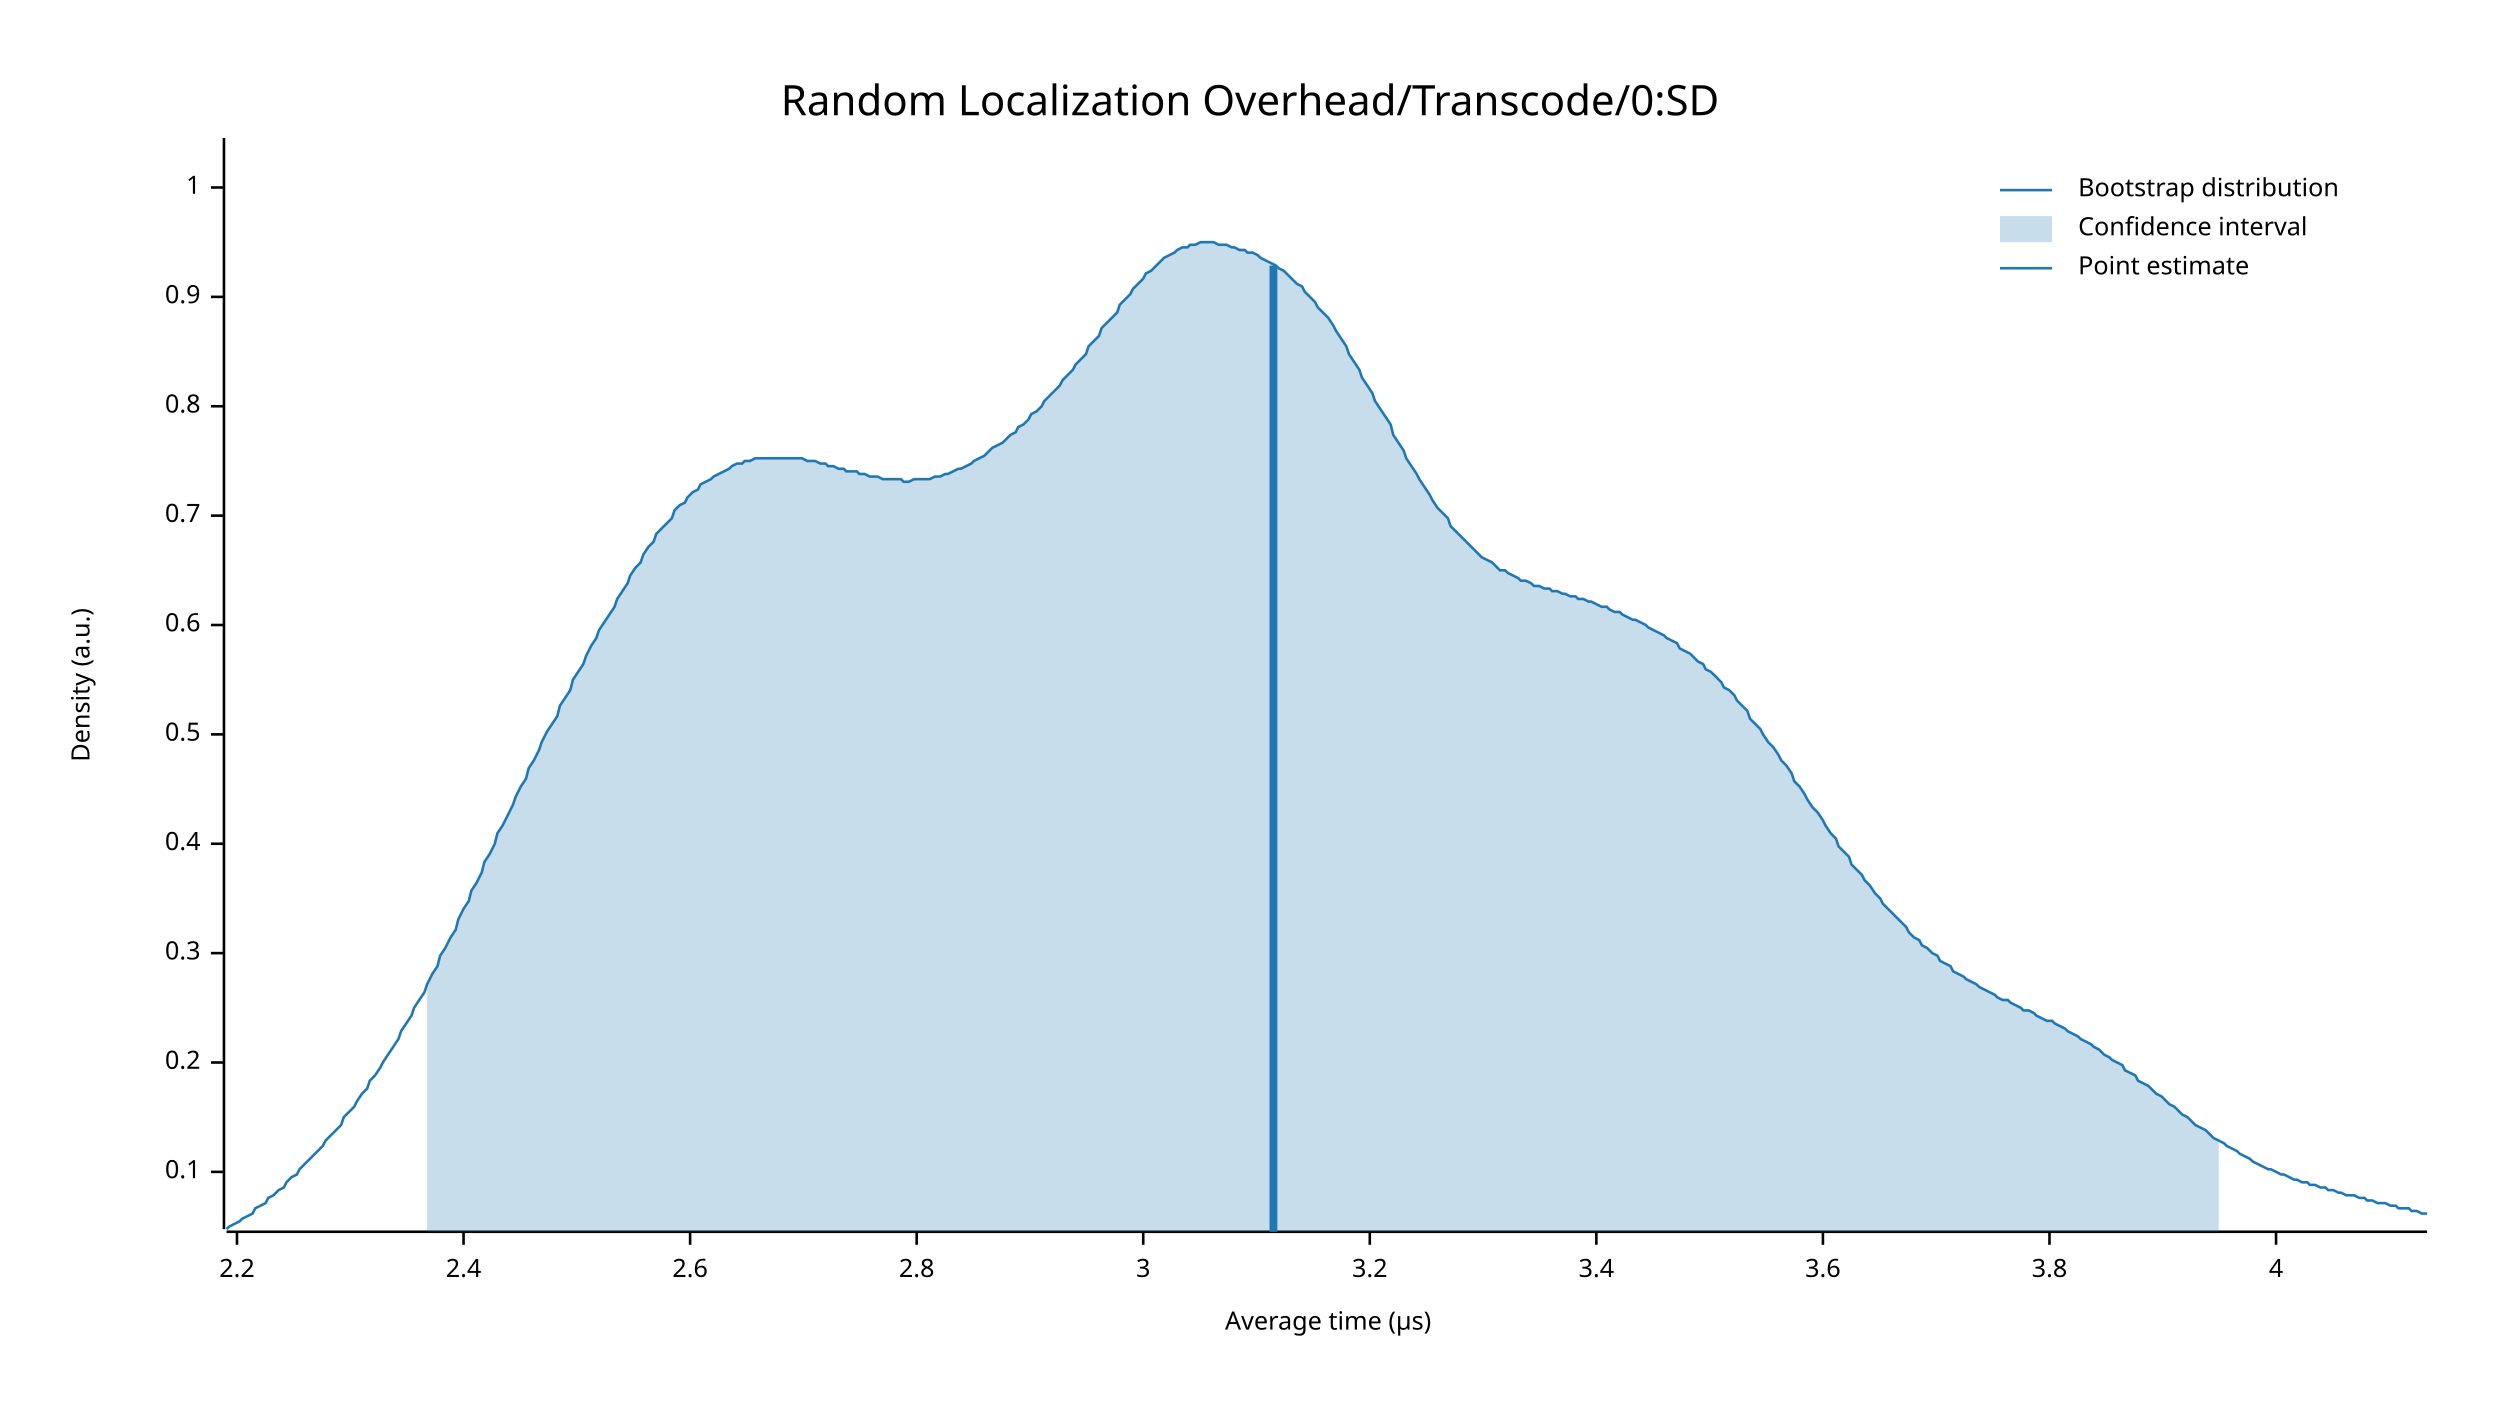
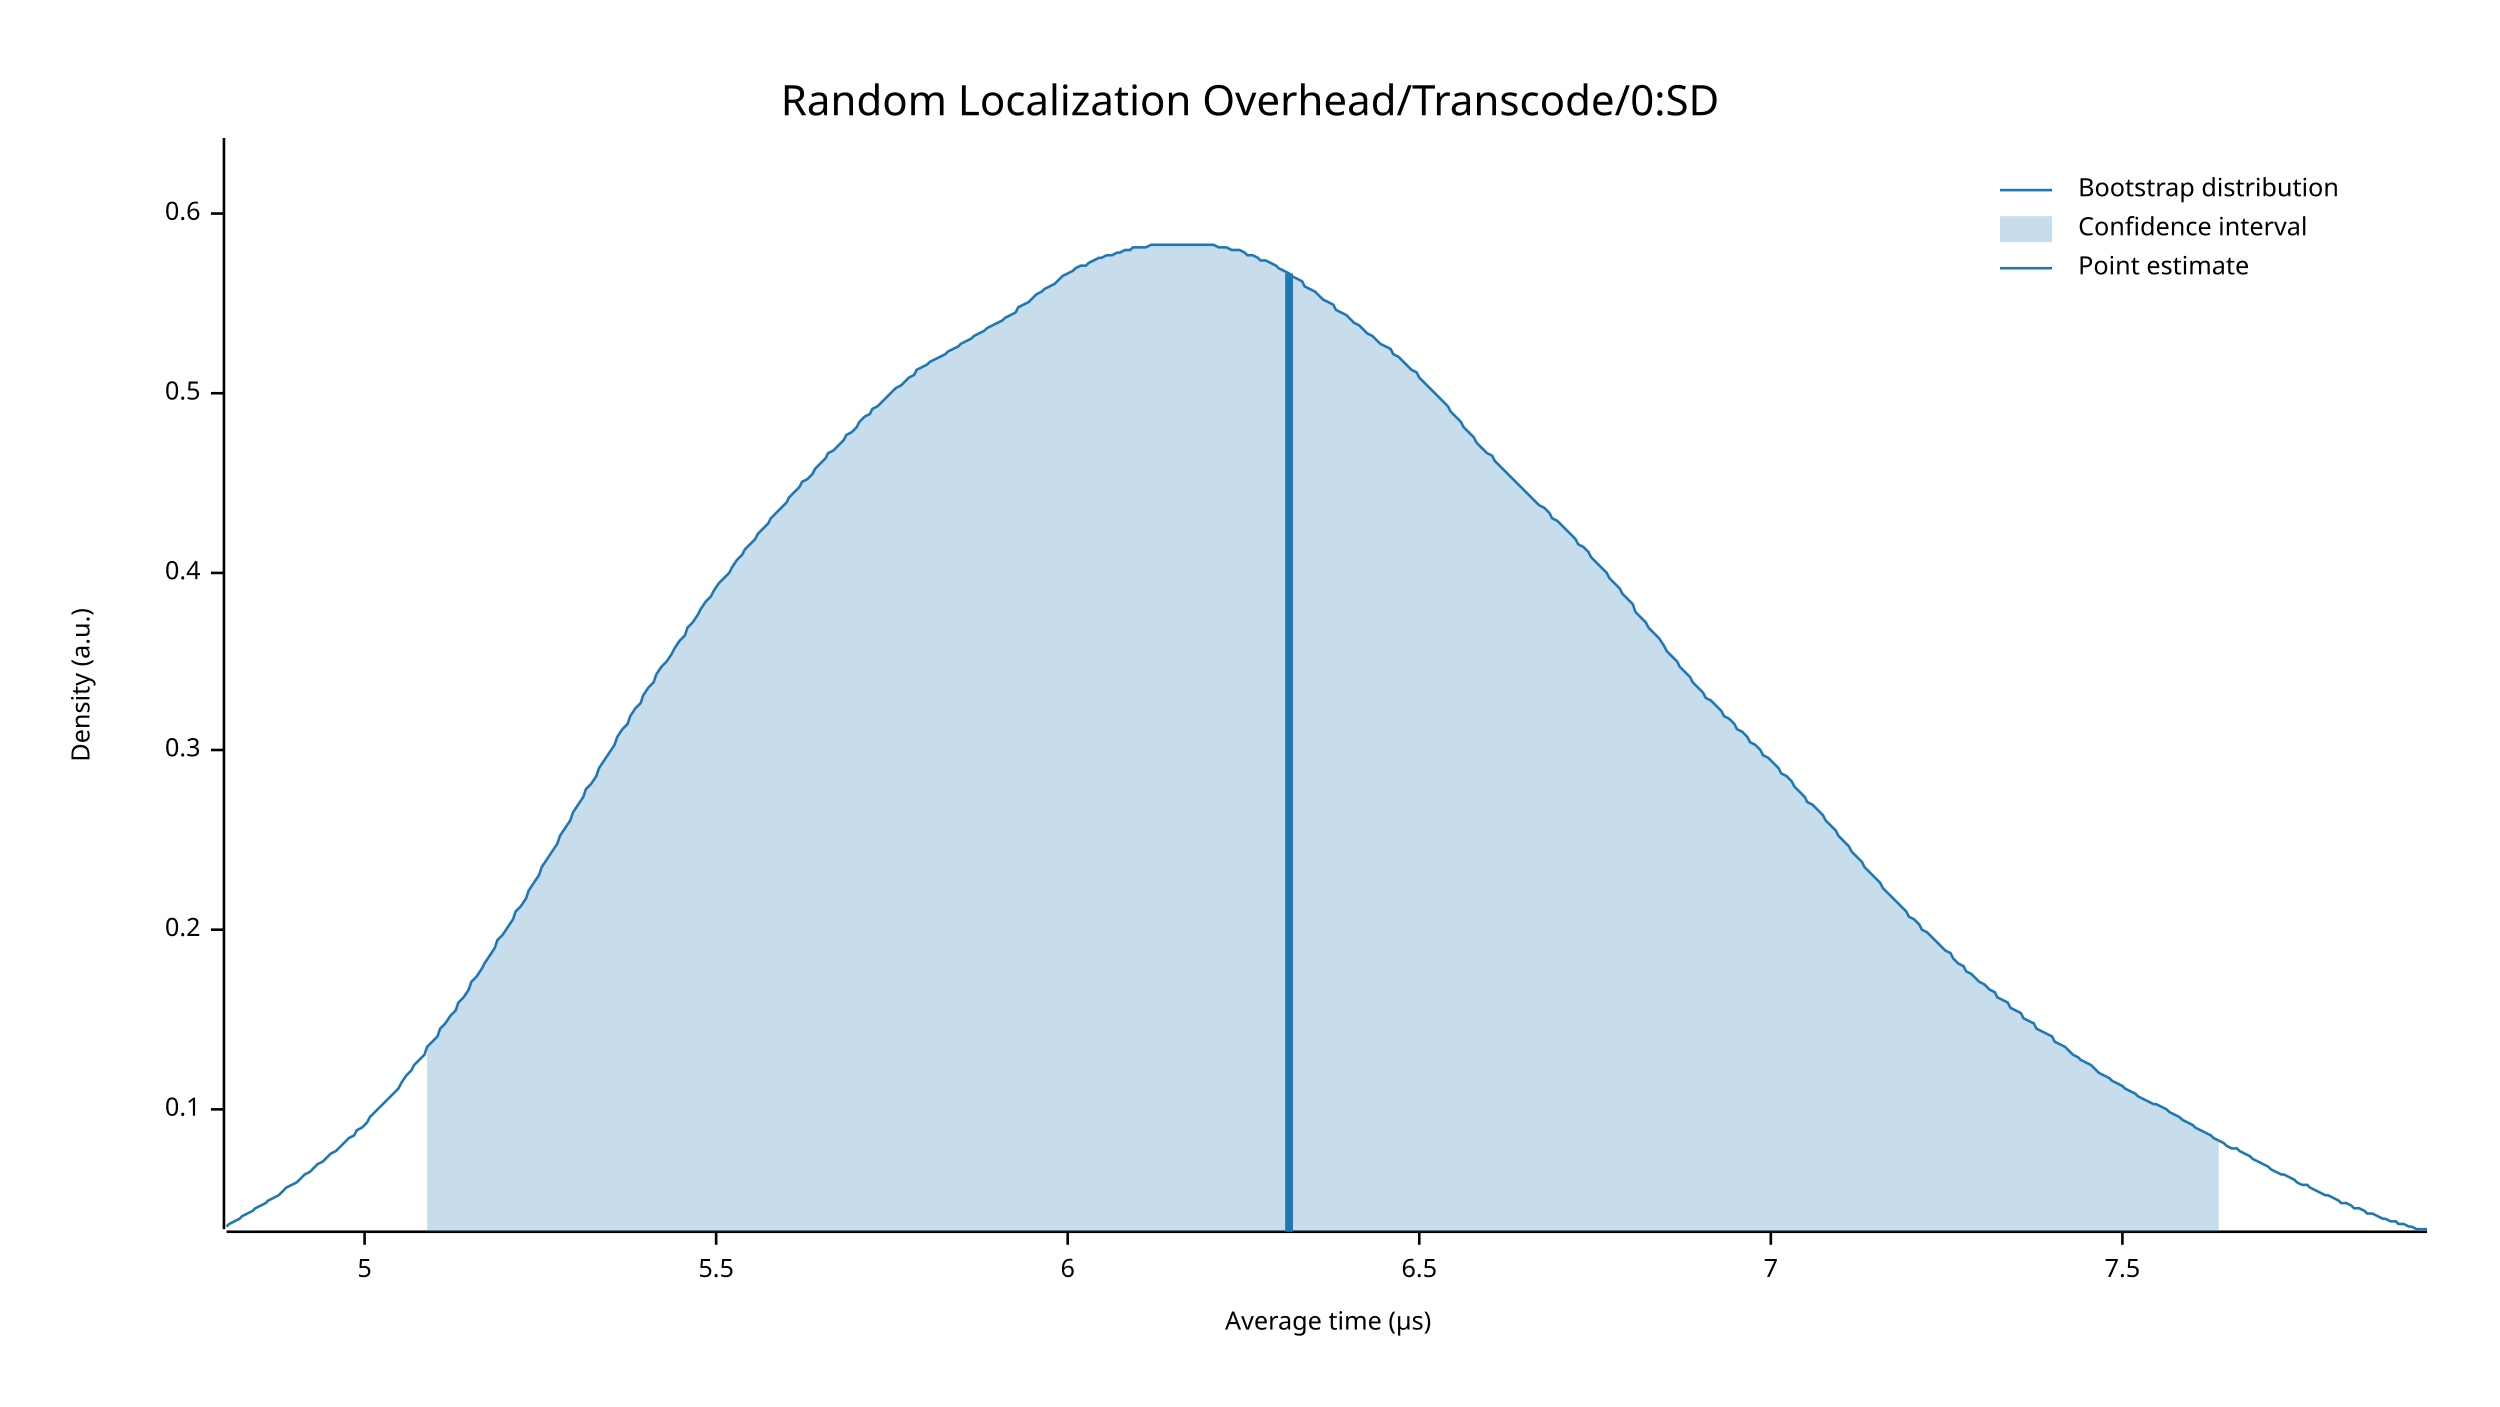
<svg xmlns="http://www.w3.org/2000/svg" width="960" height="540" viewBox="0 0 960 540">
  <text x="480" y="32" dy="0.76em" text-anchor="middle" font-family="sans-serif" font-size="16.129" opacity="1" fill="#000000">
Random Localization Overhead/Transcode/0:SD
</text>
  <text x="27" y="263" dy="0.76em" text-anchor="middle" font-family="sans-serif" font-size="9.677" opacity="1" fill="#000000" transform="rotate(270, 27, 263)">
Density (a.u.)
</text>
  <text x="510" y="513" dy="-0.5ex" text-anchor="middle" font-family="sans-serif" font-size="9.677" opacity="1" fill="#000000">
Average time (µs)
</text>
  <polyline fill="none" opacity="1" stroke="#000000" stroke-width="1" points="86,53 86,472 " />
-   <text x="77" y="450" dy="0.5ex" text-anchor="end" font-family="sans-serif" font-size="9.677" opacity="1" fill="#000000">
+   <text x="77" y="426" dy="0.5ex" text-anchor="end" font-family="sans-serif" font-size="9.677" opacity="1" fill="#000000">
0.1
</text>
-   <polyline fill="none" opacity="1" stroke="#000000" stroke-width="1" points="81,450 86,450 " />
-   <text x="77" y="408" dy="0.5ex" text-anchor="end" font-family="sans-serif" font-size="9.677" opacity="1" fill="#000000">
+   <polyline fill="none" opacity="1" stroke="#000000" stroke-width="1" points="81,426 86,426 " />
+   <text x="77" y="357" dy="0.5ex" text-anchor="end" font-family="sans-serif" font-size="9.677" opacity="1" fill="#000000">
0.2
</text>
-   <polyline fill="none" opacity="1" stroke="#000000" stroke-width="1" points="81,408 86,408 " />
-   <text x="77" y="366" dy="0.5ex" text-anchor="end" font-family="sans-serif" font-size="9.677" opacity="1" fill="#000000">
+   <polyline fill="none" opacity="1" stroke="#000000" stroke-width="1" points="81,357 86,357 " />
+   <text x="77" y="288" dy="0.5ex" text-anchor="end" font-family="sans-serif" font-size="9.677" opacity="1" fill="#000000">
0.3
</text>
-   <polyline fill="none" opacity="1" stroke="#000000" stroke-width="1" points="81,366 86,366 " />
-   <text x="77" y="324" dy="0.5ex" text-anchor="end" font-family="sans-serif" font-size="9.677" opacity="1" fill="#000000">
+   <polyline fill="none" opacity="1" stroke="#000000" stroke-width="1" points="81,288 86,288 " />
+   <text x="77" y="220" dy="0.5ex" text-anchor="end" font-family="sans-serif" font-size="9.677" opacity="1" fill="#000000">
0.4
</text>
-   <polyline fill="none" opacity="1" stroke="#000000" stroke-width="1" points="81,324 86,324 " />
-   <text x="77" y="282" dy="0.5ex" text-anchor="end" font-family="sans-serif" font-size="9.677" opacity="1" fill="#000000">
+   <polyline fill="none" opacity="1" stroke="#000000" stroke-width="1" points="81,220 86,220 " />
+   <text x="77" y="151" dy="0.5ex" text-anchor="end" font-family="sans-serif" font-size="9.677" opacity="1" fill="#000000">
0.5
</text>
-   <polyline fill="none" opacity="1" stroke="#000000" stroke-width="1" points="81,282 86,282 " />
-   <text x="77" y="240" dy="0.5ex" text-anchor="end" font-family="sans-serif" font-size="9.677" opacity="1" fill="#000000">
+   <polyline fill="none" opacity="1" stroke="#000000" stroke-width="1" points="81,151 86,151 " />
+   <text x="77" y="82" dy="0.5ex" text-anchor="end" font-family="sans-serif" font-size="9.677" opacity="1" fill="#000000">
0.6
</text>
-   <polyline fill="none" opacity="1" stroke="#000000" stroke-width="1" points="81,240 86,240 " />
-   <text x="77" y="198" dy="0.5ex" text-anchor="end" font-family="sans-serif" font-size="9.677" opacity="1" fill="#000000">
- 0.7
+   <polyline fill="none" opacity="1" stroke="#000000" stroke-width="1" points="81,82 86,82 " />
+   <polyline fill="none" opacity="1" stroke="#000000" stroke-width="1" points="87,473 932,473 " />
+   <text x="140" y="483" dy="0.76em" text-anchor="middle" font-family="sans-serif" font-size="9.677" opacity="1" fill="#000000">
+ 5
</text>
-   <polyline fill="none" opacity="1" stroke="#000000" stroke-width="1" points="81,198 86,198 " />
-   <text x="77" y="156" dy="0.5ex" text-anchor="end" font-family="sans-serif" font-size="9.677" opacity="1" fill="#000000">
- 0.8
+   <polyline fill="none" opacity="1" stroke="#000000" stroke-width="1" points="140,473 140,478 " />
+   <text x="275" y="483" dy="0.76em" text-anchor="middle" font-family="sans-serif" font-size="9.677" opacity="1" fill="#000000">
+ 5.5
</text>
-   <polyline fill="none" opacity="1" stroke="#000000" stroke-width="1" points="81,156 86,156 " />
-   <text x="77" y="114" dy="0.5ex" text-anchor="end" font-family="sans-serif" font-size="9.677" opacity="1" fill="#000000">
- 0.9
+   <polyline fill="none" opacity="1" stroke="#000000" stroke-width="1" points="275,473 275,478 " />
+   <text x="410" y="483" dy="0.76em" text-anchor="middle" font-family="sans-serif" font-size="9.677" opacity="1" fill="#000000">
+ 6
</text>
-   <polyline fill="none" opacity="1" stroke="#000000" stroke-width="1" points="81,114 86,114 " />
-   <text x="77" y="72" dy="0.5ex" text-anchor="end" font-family="sans-serif" font-size="9.677" opacity="1" fill="#000000">
- 1
+   <polyline fill="none" opacity="1" stroke="#000000" stroke-width="1" points="410,473 410,478 " />
+   <text x="545" y="483" dy="0.76em" text-anchor="middle" font-family="sans-serif" font-size="9.677" opacity="1" fill="#000000">
+ 6.5
</text>
-   <polyline fill="none" opacity="1" stroke="#000000" stroke-width="1" points="81,72 86,72 " />
-   <polyline fill="none" opacity="1" stroke="#000000" stroke-width="1" points="87,473 932,473 " />
-   <text x="91" y="483" dy="0.76em" text-anchor="middle" font-family="sans-serif" font-size="9.677" opacity="1" fill="#000000">
- 2.2
+   <polyline fill="none" opacity="1" stroke="#000000" stroke-width="1" points="545,473 545,478 " />
+   <text x="680" y="483" dy="0.76em" text-anchor="middle" font-family="sans-serif" font-size="9.677" opacity="1" fill="#000000">
+ 7
</text>
-   <polyline fill="none" opacity="1" stroke="#000000" stroke-width="1" points="91,473 91,478 " />
-   <text x="178" y="483" dy="0.76em" text-anchor="middle" font-family="sans-serif" font-size="9.677" opacity="1" fill="#000000">
- 2.4
+   <polyline fill="none" opacity="1" stroke="#000000" stroke-width="1" points="680,473 680,478 " />
+   <text x="815" y="483" dy="0.76em" text-anchor="middle" font-family="sans-serif" font-size="9.677" opacity="1" fill="#000000">
+ 7.5
</text>
-   <polyline fill="none" opacity="1" stroke="#000000" stroke-width="1" points="178,473 178,478 " />
-   <text x="265" y="483" dy="0.76em" text-anchor="middle" font-family="sans-serif" font-size="9.677" opacity="1" fill="#000000">
- 2.6
- </text>
-   <polyline fill="none" opacity="1" stroke="#000000" stroke-width="1" points="265,473 265,478 " />
-   <text x="352" y="483" dy="0.76em" text-anchor="middle" font-family="sans-serif" font-size="9.677" opacity="1" fill="#000000">
- 2.8
- </text>
-   <polyline fill="none" opacity="1" stroke="#000000" stroke-width="1" points="352,473 352,478 " />
-   <text x="439" y="483" dy="0.76em" text-anchor="middle" font-family="sans-serif" font-size="9.677" opacity="1" fill="#000000">
- 3
- </text>
-   <polyline fill="none" opacity="1" stroke="#000000" stroke-width="1" points="439,473 439,478 " />
-   <text x="526" y="483" dy="0.76em" text-anchor="middle" font-family="sans-serif" font-size="9.677" opacity="1" fill="#000000">
- 3.2
- </text>
-   <polyline fill="none" opacity="1" stroke="#000000" stroke-width="1" points="526,473 526,478 " />
-   <text x="613" y="483" dy="0.76em" text-anchor="middle" font-family="sans-serif" font-size="9.677" opacity="1" fill="#000000">
- 3.4
- </text>
-   <polyline fill="none" opacity="1" stroke="#000000" stroke-width="1" points="613,473 613,478 " />
-   <text x="700" y="483" dy="0.76em" text-anchor="middle" font-family="sans-serif" font-size="9.677" opacity="1" fill="#000000">
- 3.6
- </text>
-   <polyline fill="none" opacity="1" stroke="#000000" stroke-width="1" points="700,473 700,478 " />
-   <text x="787" y="483" dy="0.76em" text-anchor="middle" font-family="sans-serif" font-size="9.677" opacity="1" fill="#000000">
- 3.8
- </text>
-   <polyline fill="none" opacity="1" stroke="#000000" stroke-width="1" points="787,473 787,478 " />
-   <text x="874" y="483" dy="0.76em" text-anchor="middle" font-family="sans-serif" font-size="9.677" opacity="1" fill="#000000">
- 4
- </text>
-   <polyline fill="none" opacity="1" stroke="#000000" stroke-width="1" points="874,473 874,478 " />
-   <polyline fill="none" opacity="1" stroke="#1F78B4" stroke-width="1" points="87,472 88,471 90,470 92,469 93,468 95,467 97,466 98,464 100,463 102,462 103,460 105,459 107,457 109,456 110,454 112,452 114,451 115,449 117,447 119,445 120,444 122,442 124,440 125,438 127,436 129,434 131,432 132,429 134,427 136,425 137,423 139,420 141,418 142,415 144,413 146,410 147,408 149,405 151,402 153,399 154,396 156,393 158,390 159,387 161,384 163,381 164,378 166,374 168,371 169,367 171,364 173,360 175,357 176,353 178,349 180,346 181,342 183,339 185,335 186,331 188,328 190,324 191,320 193,317 195,313 197,309 198,306 200,302 202,299 203,295 205,292 207,288 208,285 210,281 212,278 214,275 215,271 217,268 219,265 220,261 222,258 224,255 225,252 227,248 229,245 230,242 232,239 234,236 236,233 237,230 239,227 241,224 242,221 244,218 246,216 247,213 249,210 251,208 252,205 254,203 256,201 258,199 259,196 261,194 263,193 264,191 266,189 268,188 269,186 271,185 273,184 274,183 276,182 278,181 280,180 281,179 283,178 285,178 286,177 288,177 290,176 291,176 293,176 295,176 296,176 298,176 300,176 302,176 303,176 305,176 307,176 308,176 310,177 312,177 313,177 315,178 317,178 318,179 320,179 322,180 324,180 325,181 327,181 329,181 330,182 332,182 334,183 335,183 337,183 339,184 341,184 342,184 344,184 346,184 347,185 349,185 351,184 352,184 354,184 356,184 357,184 359,183 361,183 363,182 364,182 366,181 368,180 369,180 371,179 373,178 374,177 376,176 378,175 379,174 381,172 383,171 385,170 386,169 388,167 390,166 391,164 393,163 395,161 396,159 398,158 400,156 401,154 403,152 405,150 407,148 408,146 410,144 412,142 413,140 415,138 417,136 418,133 420,131 422,129 423,126 425,124 427,122 429,120 430,117 432,115 434,113 435,111 437,109 439,107 440,105 442,104 444,102 445,101 447,99 449,98 451,97 452,96 454,95 456,95 457,94 459,94 461,93 462,93 464,93 466,93 468,94 469,94 471,94 473,95 474,95 476,96 478,96 479,97 481,97 483,98 484,99 486,100 488,101 490,102 491,103 493,104 495,106 496,107 498,109 500,110 501,112 503,114 505,116 506,118 508,120 510,122 512,125 513,127 515,130 517,133 518,136 520,139 522,142 523,145 525,148 527,151 528,154 530,157 532,160 534,163 535,167 537,170 539,173 540,176 542,179 544,182 545,184 547,187 549,190 550,192 552,195 554,197 556,199 557,202 559,204 561,206 562,207 564,209 566,211 567,212 569,214 571,215 573,216 574,217 576,219 578,219 579,220 581,221 583,222 584,223 586,223 588,224 589,225 591,225 593,226 595,226 596,227 598,227 600,228 601,228 603,229 605,229 606,230 608,230 610,231 611,231 613,232 615,233 617,233 618,234 620,235 622,235 623,236 625,237 627,238 628,238 630,239 632,240 633,241 635,242 637,243 639,244 640,245 642,246 644,247 645,249 647,250 649,251 650,252 652,254 654,255 655,257 657,258 659,260 661,262 662,264 664,265 666,267 667,269 669,271 671,273 672,276 674,278 676,280 677,282 679,285 681,287 683,290 684,292 686,294 688,297 689,300 691,302 693,305 694,307 696,310 698,312 700,315 701,317 703,320 705,322 706,325 708,327 710,329 711,332 713,334 715,336 716,338 718,340 720,343 722,345 723,347 725,349 727,351 728,352 730,354 732,356 733,358 735,360 737,361 738,363 740,364 742,366 744,367 745,369 747,370 749,371 750,373 752,374 754,375 755,376 757,377 759,378 760,379 762,380 764,381 766,382 767,383 769,384 771,384 772,385 774,386 776,387 777,388 779,388 781,389 782,390 784,391 786,392 788,392 789,393 791,394 793,395 794,396 796,397 798,398 799,399 801,400 803,401 804,402 806,403 808,405 810,406 811,407 813,408 815,409 816,411 818,412 820,413 821,415 823,416 825,417 827,419 828,420 830,421 832,423 833,424 835,425 837,427 838,428 840,429 842,431 843,432 845,433 847,434 849,436 850,437 852,438 854,439 855,440 857,441 859,442 860,443 862,444 864,445 865,446 867,447 869,448 871,449 872,449 874,450 876,451 877,451 879,452 881,453 882,453 884,454 886,454 887,455 889,455 891,456 893,456 894,457 896,457 898,458 899,458 901,459 903,459 904,459 906,460 908,460 909,461 911,461 913,462 915,462 916,462 918,463 920,463 921,464 923,464 925,464 926,465 928,465 930,466 932,466 " />
-   <polygon opacity="0.25" fill="#1F78B4" points="164,378 166,374 168,371 169,367 171,364 173,360 175,357 176,353 178,349 180,346 181,342 183,339 185,335 186,331 188,328 190,324 191,320 193,317 195,313 197,309 198,306 200,302 202,299 203,295 205,292 207,288 208,285 210,281 212,278 214,275 215,271 217,268 219,265 220,261 222,258 224,255 225,252 227,248 229,245 230,242 232,239 234,236 236,233 237,230 239,227 241,224 242,221 244,218 246,216 247,213 249,210 251,208 252,205 254,203 256,201 258,199 259,196 261,194 263,193 264,191 266,189 268,188 269,186 271,185 273,184 274,183 276,182 278,181 280,180 281,179 283,178 285,178 286,177 288,177 290,176 291,176 293,176 295,176 296,176 298,176 300,176 302,176 303,176 305,176 307,176 308,176 310,177 312,177 313,177 315,178 317,178 318,179 320,179 322,180 324,180 325,181 327,181 329,181 330,182 332,182 334,183 335,183 337,183 339,184 341,184 342,184 344,184 346,184 347,185 349,185 351,184 352,184 354,184 356,184 357,184 359,183 361,183 363,182 364,182 366,181 368,180 369,180 371,179 373,178 374,177 376,176 378,175 379,174 381,172 383,171 385,170 386,169 388,167 390,166 391,164 393,163 395,161 396,159 398,158 400,156 401,154 403,152 405,150 407,148 408,146 410,144 412,142 413,140 415,138 417,136 418,133 420,131 422,129 423,126 425,124 427,122 429,120 430,117 432,115 434,113 435,111 437,109 439,107 440,105 442,104 444,102 445,101 447,99 449,98 451,97 452,96 454,95 456,95 457,94 459,94 461,93 462,93 464,93 466,93 468,94 469,94 471,94 473,95 474,95 476,96 478,96 479,97 481,97 483,98 484,99 486,100 488,101 490,102 491,103 493,104 495,106 496,107 498,109 500,110 501,112 503,114 505,116 506,118 508,120 510,122 512,125 513,127 515,130 517,133 518,136 520,139 522,142 523,145 525,148 527,151 528,154 530,157 532,160 534,163 535,167 537,170 539,173 540,176 542,179 544,182 545,184 547,187 549,190 550,192 552,195 554,197 556,199 557,202 559,204 561,206 562,207 564,209 566,211 567,212 569,214 571,215 573,216 574,217 576,219 578,219 579,220 581,221 583,222 584,223 586,223 588,224 589,225 591,225 593,226 595,226 596,227 598,227 600,228 601,228 603,229 605,229 606,230 608,230 610,231 611,231 613,232 615,233 617,233 618,234 620,235 622,235 623,236 625,237 627,238 628,238 630,239 632,240 633,241 635,242 637,243 639,244 640,245 642,246 644,247 645,249 647,250 649,251 650,252 652,254 654,255 655,257 657,258 659,260 661,262 662,264 664,265 666,267 667,269 669,271 671,273 672,276 674,278 676,280 677,282 679,285 681,287 683,290 684,292 686,294 688,297 689,300 691,302 693,305 694,307 696,310 698,312 700,315 701,317 703,320 705,322 706,325 708,327 710,329 711,332 713,334 715,336 716,338 718,340 720,343 722,345 723,347 725,349 727,351 728,352 730,354 732,356 733,358 735,360 737,361 738,363 740,364 742,366 744,367 745,369 747,370 749,371 750,373 752,374 754,375 755,376 757,377 759,378 760,379 762,380 764,381 766,382 767,383 769,384 771,384 772,385 774,386 776,387 777,388 779,388 781,389 782,390 784,391 786,392 788,392 789,393 791,394 793,395 794,396 796,397 798,398 799,399 801,400 803,401 804,402 806,403 808,405 810,406 811,407 813,408 815,409 816,411 818,412 820,413 821,415 823,416 825,417 827,419 828,420 830,421 832,423 833,424 835,425 837,427 838,428 840,429 842,431 843,432 845,433 847,434 849,436 850,437 852,438 852,473 164,473 " />
-   <polyline fill="none" opacity="1" stroke="#1F78B4" stroke-width="3" points="489,473 489,102 " />
+   <polyline fill="none" opacity="1" stroke="#000000" stroke-width="1" points="815,473 815,478 " />
+   <polyline fill="none" opacity="1" stroke="#1F78B4" stroke-width="1" points="87,471 88,470 90,469 92,468 93,467 95,466 97,465 98,464 100,463 102,462 103,461 105,460 107,459 109,457 110,456 112,455 114,454 115,453 117,451 119,450 120,449 122,447 124,446 125,445 127,443 129,442 131,440 132,439 134,437 136,436 137,434 139,433 141,431 142,429 144,427 146,425 147,424 149,422 151,420 153,418 154,416 156,413 158,411 159,409 161,407 163,405 164,402 166,400 168,398 169,395 171,393 173,390 175,388 176,385 178,383 180,380 181,377 183,375 185,372 186,370 188,367 190,364 191,361 193,359 195,356 197,353 198,350 200,348 202,345 203,342 205,339 207,336 208,333 210,330 212,327 214,324 215,321 217,318 219,315 220,312 222,309 224,306 225,303 227,301 229,298 230,295 232,292 234,289 236,286 237,283 239,280 241,278 242,275 244,272 246,270 247,267 249,264 251,262 252,259 254,256 256,254 258,251 259,249 261,246 263,244 264,241 266,239 268,236 269,234 271,231 273,229 274,227 276,224 278,222 280,220 281,218 283,215 285,213 286,211 288,209 290,207 291,205 293,203 295,201 296,199 298,197 300,195 302,193 303,191 305,189 307,187 308,185 310,184 312,182 313,180 315,178 317,176 318,174 320,173 322,171 324,169 325,167 327,166 329,164 330,162 332,160 334,159 335,157 337,156 339,154 341,152 342,151 344,149 346,148 347,147 349,145 351,144 352,142 354,141 356,140 357,139 359,138 361,137 363,136 364,135 366,134 368,133 369,132 371,131 373,130 374,129 376,128 378,127 379,126 381,125 383,124 385,123 386,122 388,121 390,120 391,118 393,117 395,116 396,115 398,113 400,112 401,111 403,110 405,109 407,107 408,106 410,105 412,104 413,103 415,102 417,102 418,101 420,100 422,99 423,99 425,98 427,98 429,97 430,97 432,96 434,96 435,95 437,95 439,95 440,95 442,94 444,94 445,94 447,94 449,94 451,94 452,94 454,94 456,94 457,94 459,94 461,94 462,94 464,94 466,94 468,95 469,95 471,95 473,96 474,96 476,96 478,97 479,98 481,98 483,99 484,100 486,100 488,101 490,102 491,103 493,104 495,105 496,106 498,107 500,108 501,110 503,111 505,112 506,113 508,115 510,116 512,117 513,119 515,120 517,121 518,122 520,124 522,125 523,126 525,128 527,129 528,130 530,132 532,133 534,134 535,136 537,137 539,139 540,140 542,142 544,143 545,145 547,147 549,149 550,150 552,152 554,154 556,156 557,158 559,160 561,162 562,164 564,166 566,168 567,170 569,172 571,174 573,175 574,177 576,179 578,181 579,182 581,184 583,186 584,187 586,189 588,191 589,192 591,194 593,195 595,197 596,199 598,200 600,202 601,203 603,205 605,207 606,209 608,210 610,212 611,214 613,216 615,218 617,220 618,222 620,224 622,226 623,228 625,230 627,232 628,235 630,237 632,239 633,241 635,243 637,245 639,248 640,250 642,252 644,254 645,256 647,258 649,260 650,262 652,264 654,266 655,268 657,269 659,271 661,273 662,275 664,276 666,278 667,280 669,281 671,283 672,285 674,286 676,288 677,290 679,291 681,293 683,295 684,297 686,298 688,300 689,302 691,304 693,306 694,308 696,309 698,311 700,313 701,315 703,317 705,319 706,321 708,323 710,325 711,327 713,329 715,331 716,333 718,335 720,337 722,339 723,341 725,343 727,345 728,346 730,348 732,350 733,352 735,353 737,355 738,357 740,358 742,360 744,362 745,363 747,365 749,366 750,368 752,370 754,371 755,373 757,374 759,376 760,377 762,378 764,380 766,381 767,383 769,384 771,385 772,387 774,388 776,389 777,391 779,392 781,393 782,395 784,396 786,397 788,398 789,400 791,401 793,402 794,403 796,405 798,406 799,407 801,408 803,409 804,410 806,412 808,413 810,414 811,415 813,416 815,417 816,418 818,419 820,420 821,421 823,422 825,423 827,424 828,424 830,425 832,426 833,427 835,428 837,429 838,430 840,431 842,432 843,433 845,434 847,435 849,436 850,437 852,438 854,439 855,440 857,441 859,441 860,442 862,443 864,444 865,445 867,446 869,447 871,448 872,449 874,450 876,451 877,451 879,452 881,453 882,454 884,455 886,455 887,456 889,457 891,458 893,459 894,459 896,460 898,461 899,462 901,462 903,463 904,464 906,464 908,465 909,466 911,466 913,467 915,468 916,468 918,469 920,469 921,470 923,470 925,471 926,471 928,472 930,472 932,472 " />
+   <polygon opacity="0.25" fill="#1F78B4" points="164,402 166,400 168,398 169,395 171,393 173,390 175,388 176,385 178,383 180,380 181,377 183,375 185,372 186,370 188,367 190,364 191,361 193,359 195,356 197,353 198,350 200,348 202,345 203,342 205,339 207,336 208,333 210,330 212,327 214,324 215,321 217,318 219,315 220,312 222,309 224,306 225,303 227,301 229,298 230,295 232,292 234,289 236,286 237,283 239,280 241,278 242,275 244,272 246,270 247,267 249,264 251,262 252,259 254,256 256,254 258,251 259,249 261,246 263,244 264,241 266,239 268,236 269,234 271,231 273,229 274,227 276,224 278,222 280,220 281,218 283,215 285,213 286,211 288,209 290,207 291,205 293,203 295,201 296,199 298,197 300,195 302,193 303,191 305,189 307,187 308,185 310,184 312,182 313,180 315,178 317,176 318,174 320,173 322,171 324,169 325,167 327,166 329,164 330,162 332,160 334,159 335,157 337,156 339,154 341,152 342,151 344,149 346,148 347,147 349,145 351,144 352,142 354,141 356,140 357,139 359,138 361,137 363,136 364,135 366,134 368,133 369,132 371,131 373,130 374,129 376,128 378,127 379,126 381,125 383,124 385,123 386,122 388,121 390,120 391,118 393,117 395,116 396,115 398,113 400,112 401,111 403,110 405,109 407,107 408,106 410,105 412,104 413,103 415,102 417,102 418,101 420,100 422,99 423,99 425,98 427,98 429,97 430,97 432,96 434,96 435,95 437,95 439,95 440,95 442,94 444,94 445,94 447,94 449,94 451,94 452,94 454,94 456,94 457,94 459,94 461,94 462,94 464,94 466,94 468,95 469,95 471,95 473,96 474,96 476,96 478,97 479,98 481,98 483,99 484,100 486,100 488,101 490,102 491,103 493,104 495,105 496,106 498,107 500,108 501,110 503,111 505,112 506,113 508,115 510,116 512,117 513,119 515,120 517,121 518,122 520,124 522,125 523,126 525,128 527,129 528,130 530,132 532,133 534,134 535,136 537,137 539,139 540,140 542,142 544,143 545,145 547,147 549,149 550,150 552,152 554,154 556,156 557,158 559,160 561,162 562,164 564,166 566,168 567,170 569,172 571,174 573,175 574,177 576,179 578,181 579,182 581,184 583,186 584,187 586,189 588,191 589,192 591,194 593,195 595,197 596,199 598,200 600,202 601,203 603,205 605,207 606,209 608,210 610,212 611,214 613,216 615,218 617,220 618,222 620,224 622,226 623,228 625,230 627,232 628,235 630,237 632,239 633,241 635,243 637,245 639,248 640,250 642,252 644,254 645,256 647,258 649,260 650,262 652,264 654,266 655,268 657,269 659,271 661,273 662,275 664,276 666,278 667,280 669,281 671,283 672,285 674,286 676,288 677,290 679,291 681,293 683,295 684,297 686,298 688,300 689,302 691,304 693,306 694,308 696,309 698,311 700,313 701,315 703,317 705,319 706,321 708,323 710,325 711,327 713,329 715,331 716,333 718,335 720,337 722,339 723,341 725,343 727,345 728,346 730,348 732,350 733,352 735,353 737,355 738,357 740,358 742,360 744,362 745,363 747,365 749,366 750,368 752,370 754,371 755,373 757,374 759,376 760,377 762,378 764,380 766,381 767,383 769,384 771,385 772,387 774,388 776,389 777,391 779,392 781,393 782,395 784,396 786,397 788,398 789,400 791,401 793,402 794,403 796,405 798,406 799,407 801,408 803,409 804,410 806,412 808,413 810,414 811,415 813,416 815,417 816,418 818,419 820,420 821,421 823,422 825,423 827,424 828,424 830,425 832,426 833,427 835,428 837,429 838,430 840,431 842,432 843,433 845,434 847,435 849,436 850,437 852,438 852,473 164,473 " />
+   <polyline fill="none" opacity="1" stroke="#1F78B4" stroke-width="3" points="495,473 495,105 " />
  <text x="798" y="68" dy="0.76em" text-anchor="start" font-family="sans-serif" font-size="9.677" opacity="1" fill="#000000">
Bootstrap distribution
</text>
  <text x="798" y="83" dy="0.76em" text-anchor="start" font-family="sans-serif" font-size="9.677" opacity="1" fill="#000000">
Confidence interval
</text>
  <text x="798" y="98" dy="0.76em" text-anchor="start" font-family="sans-serif" font-size="9.677" opacity="1" fill="#000000">
Point estimate
</text>
  <polyline fill="none" opacity="1" stroke="#1F78B4" stroke-width="1" points="768,73 788,73 " />
  <rect x="768" y="83" width="20" height="10" opacity="0.25" fill="#1F78B4" stroke="none" />
  <polyline fill="none" opacity="1" stroke="#1F78B4" stroke-width="1" points="768,103 788,103 " />
</svg>
